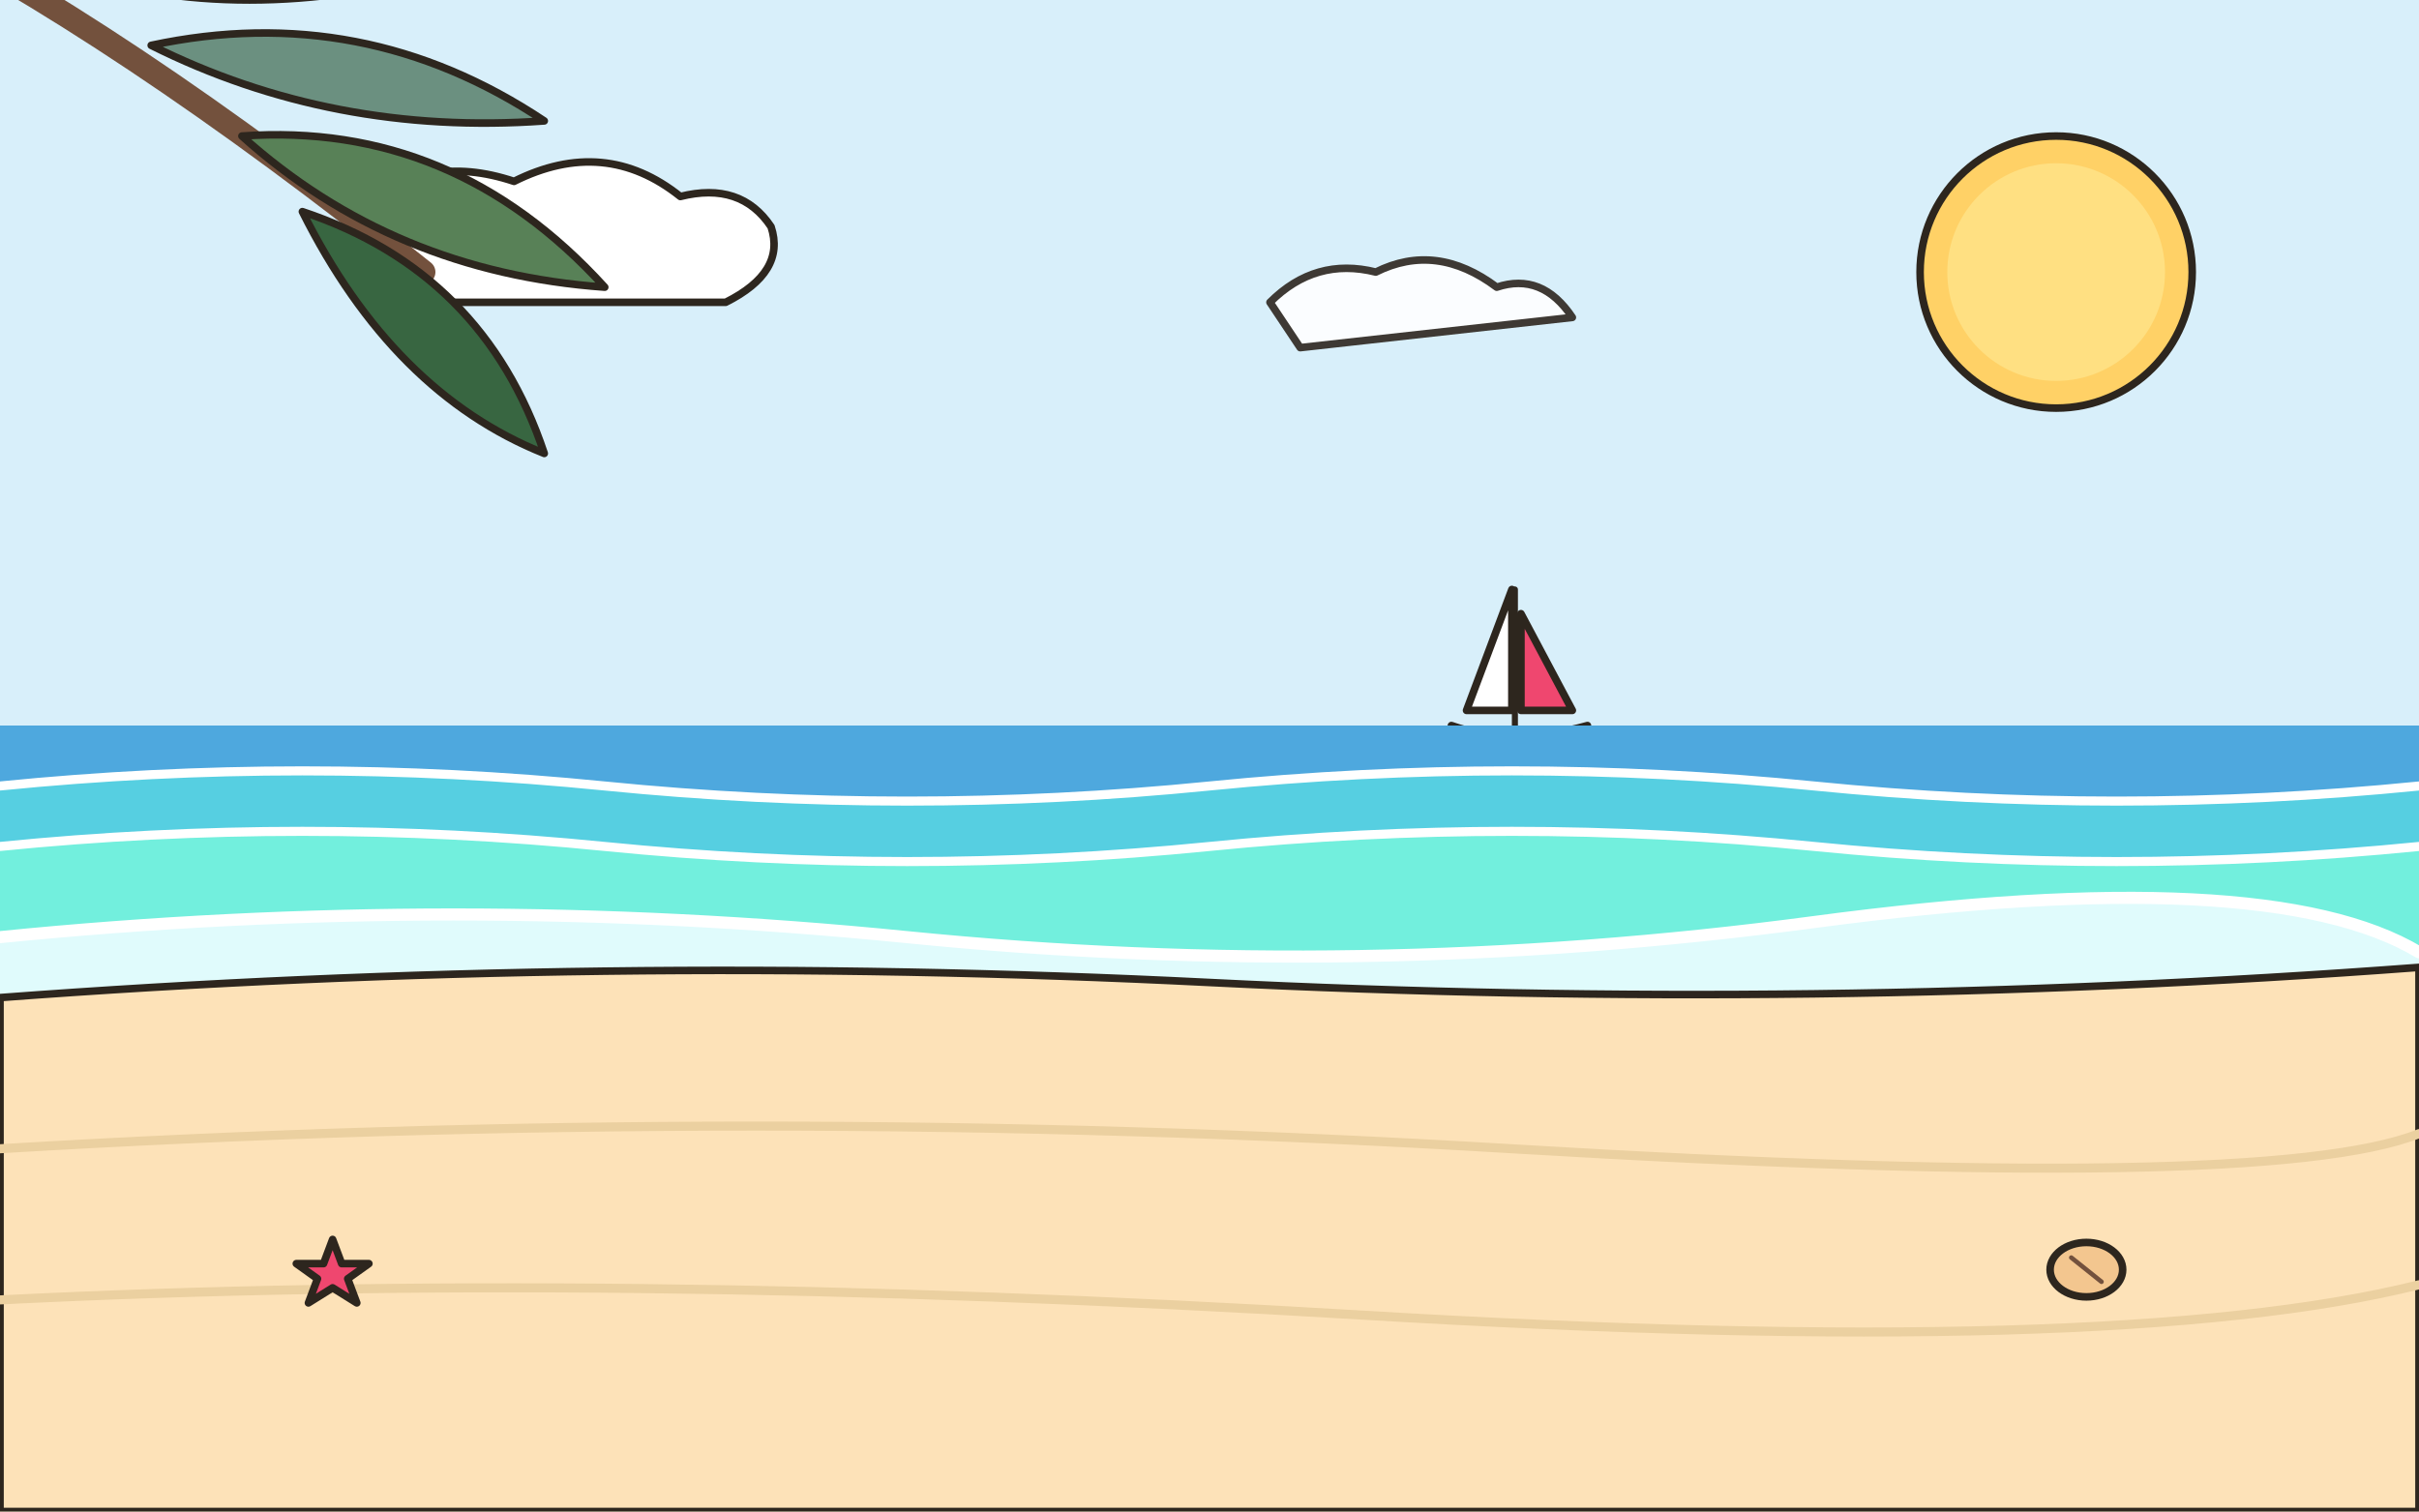
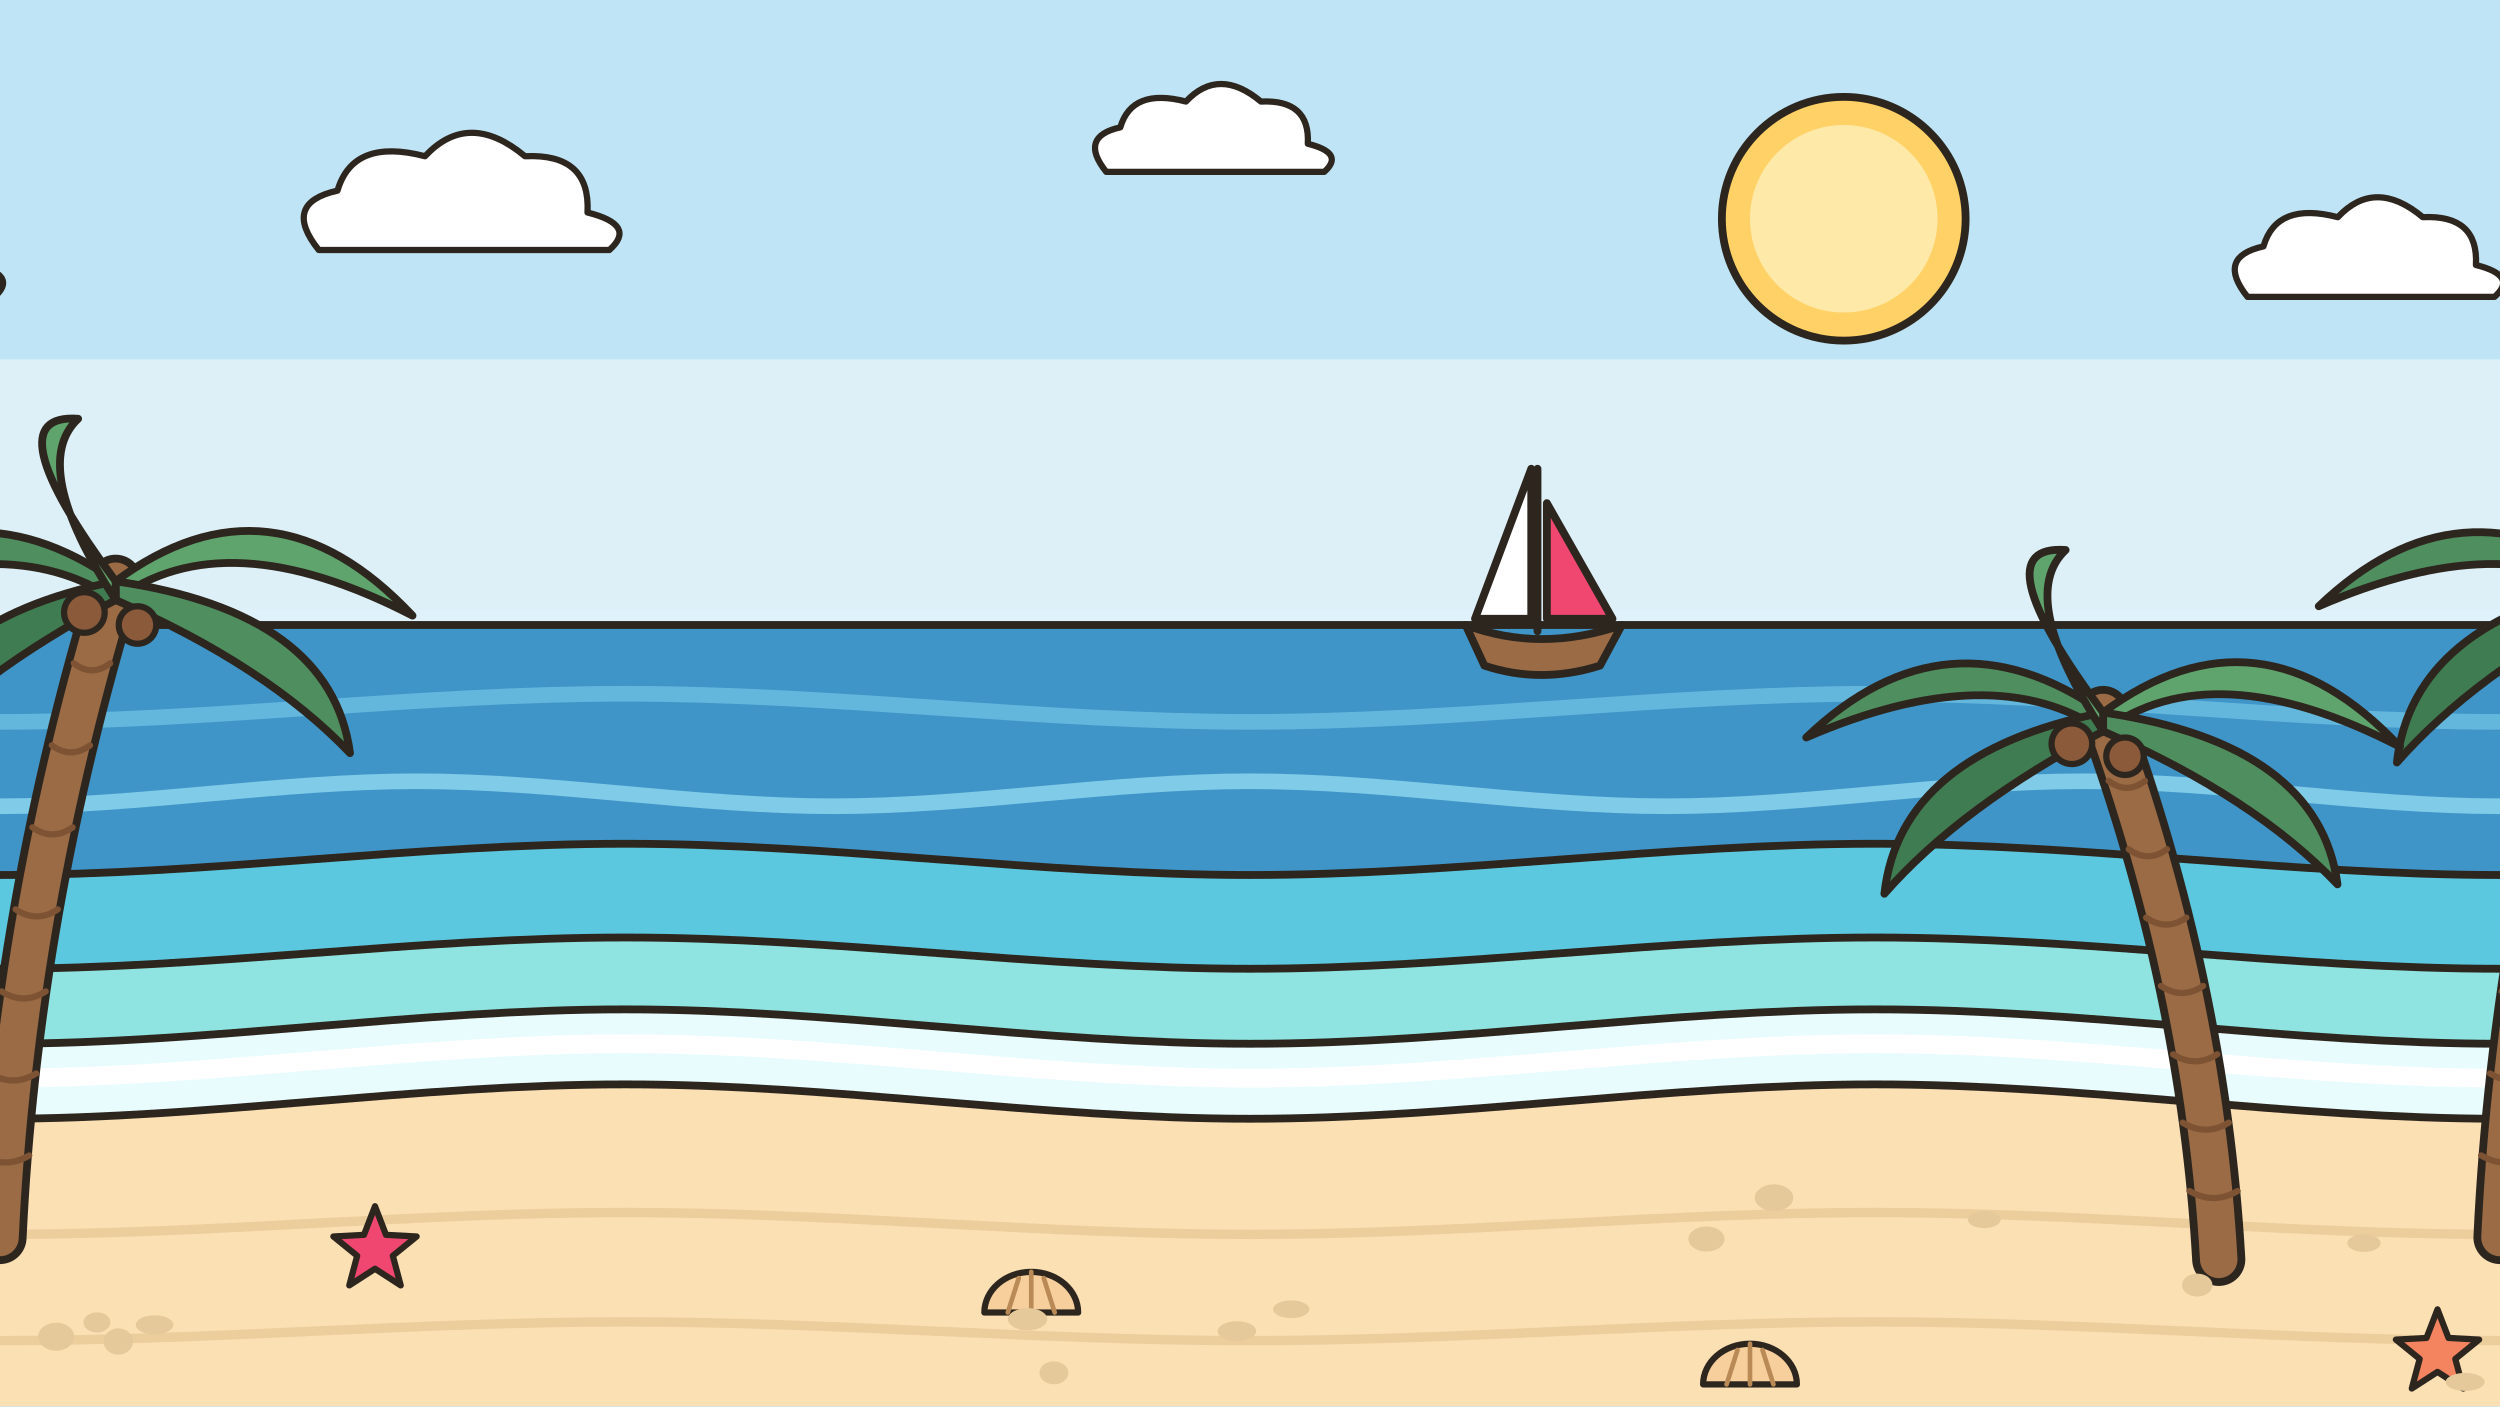
- <svg xmlns="http://www.w3.org/2000/svg" viewBox="0 0 800 500" preserveAspectRatio="xMidYMid slice" data-asset-id="bg_beach">
-   <g id="background" stroke="#2d261e" stroke-width="2.5" stroke-linecap="round" stroke-linejoin="round">
-     <rect width="800" height="280" fill="#d8effa" stroke="none" />
-     <circle cx="680" cy="90" r="45" fill="#ffd166" stroke="#2d261e" stroke-width="2.5" />
-     <circle cx="680" cy="90" r="36" fill="#ffe082" stroke="none" />
-     <g fill="#ffffff">
-       <path d="M120 70 Q140 50 170 60 Q200 45 225 65 Q245 60 255 75 Q260 90 240 100 L130 100 Q110 95 120 70 Z" />
-       <path d="M420 100 Q435 85 455 90 Q475 80 495 95 Q510 90 520 105 L430 115 Z" opacity="0.9" />
+ <svg xmlns="http://www.w3.org/2000/svg" viewBox="0 0 1600 900" preserveAspectRatio="xMidYMid slice" data-asset-id="bg_beach">
+   <g id="background" stroke="#2d261e" stroke-width="5" stroke-linecap="round" stroke-linejoin="round">
+     <rect x="0" y="0" width="1600" height="900" fill="#dff1fa" stroke="none" />
+     <rect x="0" y="0" width="1600" height="250" fill="#bfe4f5" stroke="none" />
+     <rect x="0" y="230" width="1600" height="160" fill="#ddf0f7" stroke="none" />
+     <circle cx="1180" cy="140" r="78" fill="#ffd166" stroke="#2d261e" stroke-width="5" />
+     <circle cx="1180" cy="140" r="60" fill="#ffe9a8" stroke="none" />
+     <path d="M204 160q-24 -30 12 -38q10 -34 56 -22q28 -30 64 0q42 -2 40 36q32 8 14 24Z" fill="#ffffff" stroke="#2d261e" stroke-width="4" stroke-linejoin="round" />
+     <path d="M708 110q-18 -22.5 9 -28.5q7.5 -25.5 42 -16.5q21 -22.5 48 0q31.5 -1.5 30 27q24 6 10.5 18Z" fill="#ffffff" stroke="#2d261e" stroke-width="4" stroke-linejoin="round" />
+     <path d="M1438.4 190q-20.4 -25.5 10.2 -32.3q8.5 -28.9 47.6 -18.7q23.8 -25.5 54.4 0q35.7 -1.7 34 30.6q27.2 6.8 11.9 20.4Z" fill="#ffffff" stroke="#2d261e" stroke-width="4" stroke-linejoin="round" />
+     <path d="M-161.6 190q-20.4 -25.5 10.2 -32.3q8.5 -28.9 47.6 -18.7q23.8 -25.5 54.4 0q35.7 -1.7 34 30.6q27.2 6.8 11.9 20.4Z" fill="#ffffff" stroke="#2d261e" stroke-width="4" stroke-linejoin="round" />
+     <rect x="0" y="400" width="1600" height="240" fill="#3f95c8" stroke="none" />
+     <line x1="0" y1="400" x2="1600" y2="400" stroke="#2d261e" stroke-width="5" />
+     <g transform="translate(940 300)">
+       <path d="M40 0 40 96 4 96Z" fill="#ffffff" stroke="#2d261e" stroke-width="5" stroke-linejoin="round" />
+       <path d="M50 22 50 96 92 96Z" fill="#ef476f" stroke="#2d261e" stroke-width="5" stroke-linejoin="round" />
+       <line x1="44" y1="0" x2="44" y2="104" stroke="#2d261e" stroke-width="5" />
+       <path d="M-2 100q48 18 100 0l-14 26q-38 12 -74 0Z" fill="#9a6b45" stroke="#2d261e" stroke-width="5" stroke-linejoin="round" />
    </g>
-     <g transform="translate(480, 195)">
-       <polygon points="20,0 20,40 5,40" fill="#ffffff" />
-       <polygon points="23,8 23,40 40,40" fill="#ef476f" />
-       <line x1="21" y1="0" x2="21" y2="45" stroke-width="2" />
-       <path d="M0 45 Q20 52 45 45 L40 54 Q20 58 5 54 Z" fill="#73513d" />
+     <path d="M0 462C133.33 462 266.67 444 400 444C533.33 444 666.67 462 800 462C933.33 462 1066.67 444 1200 444C1333.33 444 1466.67 462 1600 462" fill="none" stroke="#63b7dd" stroke-width="10" stroke-linecap="butt" />
+     <path d="M0 516C88.89 516 177.78 500 266.67 500C355.56 500 444.44 516 533.33 516C622.22 516 711.11 500 800 500C888.89 500 977.78 516 1066.67 516C1155.56 516 1244.44 500 1333.33 500C1422.22 500 1511.11 516 1600 516" fill="none" stroke="#7fcbe8" stroke-width="10" stroke-linecap="butt" />
+     <path d="M0 560C133.33 560 266.67 540 400 540C533.33 540 666.67 560 800 560C933.33 560 1066.67 540 1200 540C1333.33 540 1466.67 560 1600 560L1600 900L0 900Z" fill="#5cc8e0" stroke="none" />
+     <path d="M0 560C133.33 560 266.67 540 400 540C533.33 540 666.67 560 800 560C933.33 560 1066.67 540 1200 540C1333.33 540 1466.67 560 1600 560" fill="none" stroke="#2d261e" stroke-width="5" stroke-linecap="butt" />
+     <path d="M0 620C133.33 620 266.67 600 400 600C533.33 600 666.67 620 800 620C933.33 620 1066.67 600 1200 600C1333.33 600 1466.67 620 1600 620L1600 900L0 900Z" fill="#8fe3e0" stroke="none" />
+     <path d="M0 620C133.33 620 266.67 600 400 600C533.33 600 666.67 620 800 620C933.33 620 1066.67 600 1200 600C1333.33 600 1466.67 620 1600 620" fill="none" stroke="#2d261e" stroke-width="5" stroke-linecap="butt" />
+     <path d="M0 668C133.33 668 266.67 646 400 646C533.33 646 666.67 668 800 668C933.33 668 1066.67 646 1200 646C1333.33 646 1466.67 668 1600 668L1600 900L0 900Z" fill="#e8fbfd" stroke="none" />
+     <path d="M0 668C133.33 668 266.67 646 400 646C533.33 646 666.67 668 800 668C933.33 668 1066.67 646 1200 646C1333.33 646 1466.67 668 1600 668" fill="none" stroke="#2d261e" stroke-width="5" stroke-linecap="butt" />
+     <path d="M0 690C133.33 690 266.67 668 400 668C533.33 668 666.67 690 800 690C933.33 690 1066.67 668 1200 668C1333.33 668 1466.67 690 1600 690" fill="none" stroke="#ffffff" stroke-width="12" stroke-linecap="butt" />
+     <path d="M0 716C133.33 716 266.67 694 400 694C533.33 694 666.67 716 800 716C933.33 716 1066.67 694 1200 694C1333.33 694 1466.67 716 1600 716L1600 900L0 900Z" fill="#fbe0b4" stroke="none" />
+     <path d="M0 716C133.33 716 266.67 694 400 694C533.33 694 666.67 716 800 716C933.33 716 1066.67 694 1200 694C1333.33 694 1466.67 716 1600 716" fill="none" stroke="#2d261e" stroke-width="5" stroke-linecap="butt" />
+     <path d="M0 790C133.33 790 266.67 776 400 776C533.33 776 666.67 790 800 790C933.33 790 1066.67 776 1200 776C1333.33 776 1466.67 790 1600 790" fill="none" stroke="#eccd9c" stroke-width="6" stroke-linecap="butt" />
+     <path d="M0 858C133.33 858 266.67 846 400 846C533.33 846 666.67 858 800 858C933.33 858 1066.67 846 1200 846C1333.33 846 1466.67 858 1600 858" fill="none" stroke="#eccd9c" stroke-width="6" stroke-linecap="butt" />
+     <path d="M0 792Q10 582 74 372" fill="none" stroke="#2d261e" stroke-width="34" stroke-linecap="round" />
+     <path d="M0 792Q10 582 74 372" fill="none" stroke="#9a6b45" stroke-width="24" stroke-linecap="round" />
+     <path d="M-12.03 739.5q15.38 9 30.75 0" fill="none" stroke="#7d5334" stroke-width="4" stroke-linecap="round" />
+     <path d="M-6.37 687q14.75 9 29.5 0" fill="none" stroke="#7d5334" stroke-width="4" stroke-linecap="round" />
+     <path d="M0.97 634.5q14.13 9 28.25 0" fill="none" stroke="#7d5334" stroke-width="4" stroke-linecap="round" />
+     <path d="M10 582q13.5 9 27 0" fill="none" stroke="#7d5334" stroke-width="4" stroke-linecap="round" />
+     <path d="M20.72 529.5q12.88 9 25.75 0" fill="none" stroke="#7d5334" stroke-width="4" stroke-linecap="round" />
+     <path d="M33.13 477q12.25 9 24.5 0" fill="none" stroke="#7d5334" stroke-width="4" stroke-linecap="round" />
+     <path d="M47.22 424.5q11.63 9 23.25 0" fill="none" stroke="#7d5334" stroke-width="4" stroke-linecap="round" />
+     <path d="M74 372Q-26 302 -116 388Q4 336 74 384Z" fill="#4f8f5f" stroke="#2d261e" stroke-width="5" stroke-linejoin="round" />
+     <path d="M74 372Q174 298 264 394Q144 332 74 384Z" fill="#5fa46d" stroke="#2d261e" stroke-width="5" stroke-linejoin="round" />
+     <path d="M74 372Q-56 398 -66 488Q-17 432 74 384Z" fill="#3f7c51" stroke="#2d261e" stroke-width="5" stroke-linejoin="round" />
+     <path d="M74 372Q212 392 224 482Q170.6 426 74 384Z" fill="#4f8f5f" stroke="#2d261e" stroke-width="5" stroke-linejoin="round" />
+     <path d="M74 372Q-6 264 50 268Q18 298 74 384Z" fill="#5fa46d" stroke="#2d261e" stroke-width="5" stroke-linejoin="round" />
+     <circle cx="54" cy="392" r="13" fill="#8a5a3b" stroke="#2d261e" stroke-width="4" />
+     <circle cx="88" cy="400" r="12" fill="#8a5a3b" stroke="#2d261e" stroke-width="4" />
+     <path d="M1600 792Q1610 582 1674 372" fill="none" stroke="#2d261e" stroke-width="34" stroke-linecap="round" />
+     <path d="M1600 792Q1610 582 1674 372" fill="none" stroke="#9a6b45" stroke-width="24" stroke-linecap="round" />
+     <path d="M1587.97 739.5q15.38 9 30.75 0" fill="none" stroke="#7d5334" stroke-width="4" stroke-linecap="round" />
+     <path d="M1593.63 687q14.75 9 29.5 0" fill="none" stroke="#7d5334" stroke-width="4" stroke-linecap="round" />
+     <path d="M1600.97 634.5q14.13 9 28.25 0" fill="none" stroke="#7d5334" stroke-width="4" stroke-linecap="round" />
+     <path d="M1610 582q13.5 9 27 0" fill="none" stroke="#7d5334" stroke-width="4" stroke-linecap="round" />
+     <path d="M1620.72 529.5q12.88 9 25.75 0" fill="none" stroke="#7d5334" stroke-width="4" stroke-linecap="round" />
+     <path d="M1633.13 477q12.25 9 24.5 0" fill="none" stroke="#7d5334" stroke-width="4" stroke-linecap="round" />
+     <path d="M1647.22 424.5q11.63 9 23.25 0" fill="none" stroke="#7d5334" stroke-width="4" stroke-linecap="round" />
+     <path d="M1674 372Q1574 302 1484 388Q1604 336 1674 384Z" fill="#4f8f5f" stroke="#2d261e" stroke-width="5" stroke-linejoin="round" />
+     <path d="M1674 372Q1774 298 1864 394Q1744 332 1674 384Z" fill="#5fa46d" stroke="#2d261e" stroke-width="5" stroke-linejoin="round" />
+     <path d="M1674 372Q1544 398 1534 488Q1583 432 1674 384Z" fill="#3f7c51" stroke="#2d261e" stroke-width="5" stroke-linejoin="round" />
+     <path d="M1674 372Q1812 392 1824 482Q1770.6 426 1674 384Z" fill="#4f8f5f" stroke="#2d261e" stroke-width="5" stroke-linejoin="round" />
+     <path d="M1674 372Q1594 264 1650 268Q1618 298 1674 384Z" fill="#5fa46d" stroke="#2d261e" stroke-width="5" stroke-linejoin="round" />
+     <circle cx="1654" cy="392" r="13" fill="#8a5a3b" stroke="#2d261e" stroke-width="4" />
+     <circle cx="1688" cy="400" r="12" fill="#8a5a3b" stroke="#2d261e" stroke-width="4" />
+     <path d="M1420 806Q1410 631 1346 456" fill="none" stroke="#2d261e" stroke-width="34" stroke-linecap="round" />
+     <path d="M1420 806Q1410 631 1346 456" fill="none" stroke="#9a6b45" stroke-width="24" stroke-linecap="round" />
+     <path d="M1401.28 762.25q15.38 9 30.75 0" fill="none" stroke="#7d5334" stroke-width="4" stroke-linecap="round" />
+     <path d="M1396.88 718.5q14.75 9 29.5 0" fill="none" stroke="#7d5334" stroke-width="4" stroke-linecap="round" />
+     <path d="M1390.78 674.75q14.13 9 28.25 0" fill="none" stroke="#7d5334" stroke-width="4" stroke-linecap="round" />
+     <path d="M1383 631q13.5 9 27 0" fill="none" stroke="#7d5334" stroke-width="4" stroke-linecap="round" />
+     <path d="M1373.53 587.25q12.88 9 25.75 0" fill="none" stroke="#7d5334" stroke-width="4" stroke-linecap="round" />
+     <path d="M1362.38 543.5q12.25 9 24.5 0" fill="none" stroke="#7d5334" stroke-width="4" stroke-linecap="round" />
+     <path d="M1349.53 499.75q11.63 9 23.25 0" fill="none" stroke="#7d5334" stroke-width="4" stroke-linecap="round" />
+     <path d="M1346 456Q1246 386 1156 472Q1276 420 1346 468Z" fill="#4f8f5f" stroke="#2d261e" stroke-width="5" stroke-linejoin="round" />
+     <path d="M1346 456Q1446 382 1536 478Q1416 416 1346 468Z" fill="#5fa46d" stroke="#2d261e" stroke-width="5" stroke-linejoin="round" />
+     <path d="M1346 456Q1216 482 1206 572Q1255 516 1346 468Z" fill="#3f7c51" stroke="#2d261e" stroke-width="5" stroke-linejoin="round" />
+     <path d="M1346 456Q1484 476 1496 566Q1442.6 510 1346 468Z" fill="#4f8f5f" stroke="#2d261e" stroke-width="5" stroke-linejoin="round" />
+     <path d="M1346 456Q1266 348 1322 352Q1290 382 1346 468Z" fill="#5fa46d" stroke="#2d261e" stroke-width="5" stroke-linejoin="round" />
+     <circle cx="1326" cy="476" r="13" fill="#8a5a3b" stroke="#2d261e" stroke-width="4" />
+     <circle cx="1360" cy="484" r="12" fill="#8a5a3b" stroke="#2d261e" stroke-width="4" />
+     <path d="M240 772L247.05 790.29L266.63 791.35L251.41 803.71L256.46 822.65L240 812L223.54 822.65L228.59 803.71L213.37 791.35L232.95 790.29Z" fill="#ef476f" stroke="#2d261e" stroke-width="4" stroke-linejoin="round" />
+     <path d="M1560 838L1567.05 856.29L1586.63 857.35L1571.41 869.71L1576.46 888.65L1560 878L1543.54 888.65L1548.59 869.71L1533.37 857.35L1552.95 856.29Z" fill="#f4845f" stroke="#2d261e" stroke-width="4" stroke-linejoin="round" />
+     <path d="M-40 838L-32.95 856.29L-13.37 857.35L-28.59 869.71L-23.54 888.65L-40 878L-56.46 888.65L-51.41 869.71L-66.63 857.35L-47.05 856.29Z" fill="#f4845f" stroke="#2d261e" stroke-width="4" stroke-linejoin="round" />
+     <g>
+       <path d="M630 840a30 26 0 0 1 60 0Z" fill="#f7cf9c" stroke="#2d261e" stroke-width="4" stroke-linejoin="round" />
+       <path d="M660 840 660 814M645 840 652 818M675 840 668 818" fill="none" stroke="#b98a55" stroke-width="3" />
    </g>
-     <rect y="240" width="800" height="70" fill="#4ea8de" stroke="none" />
-     <path d="M0 260 Q100 250 200 260 T400 260 T600 260 T800 260 L800 290 L0 290 Z" fill="#56cfe1" stroke="none" />
-     <path d="M0 280 Q100 270 200 280 T400 280 T600 280 T800 280 L800 320 L0 320 Z" fill="#72efdd" stroke="none" />
-     <path d="M0 260 Q100 250 200 260 T400 260 T600 260 T800 260" fill="none" stroke="#ffffff" stroke-width="3" />
-     <path d="M0 280 Q100 270 200 280 T400 280 T600 280 T800 280" fill="none" stroke="#ffffff" stroke-width="3" />
-     <path d="M0 310 Q150 295 300 310 T600 305 T800 315 L800 335 L0 335 Z" fill="#e0fbfc" stroke="none" />
-     <path d="M0 310 Q150 295 300 310 T600 305 T800 315" fill="none" stroke="#ffffff" stroke-width="4" />
-     <path d="M0 330 Q200 315 400 325 T800 320 L800 500 L0 500 Z" fill="#fde2b8" />
-     <path d="M0 380 Q250 365 500 380 T800 375" fill="none" stroke="#ebd0a0" stroke-width="3" />
-     <path d="M0 430 Q200 420 450 435 T800 425" fill="none" stroke="#ebd0a0" stroke-width="3" />
-     <polygon points="110,410 113,418 122,418 115,423 118,431 110,426 102,431 105,423 98,418 107,418" fill="#ef476f" />
-     <ellipse cx="690" cy="420" rx="12" ry="9" fill="#f3c68f" />
-     <line x1="685" y1="416" x2="695" y2="424" stroke="#73513d" stroke-width="1.5" />
-     <g transform="translate(-40, -30)">
-       <path d="M0 0 Q80 40 180 120" fill="none" stroke="#73513d" stroke-width="8" />
-       <path d="M60 20 Q120 0 190 20 Q120 40 60 20 Z" fill="#588157" />
-       <path d="M90 45 Q160 30 220 70 Q150 75 90 45 Z" fill="#6b9080" />
-       <path d="M120 75 Q190 70 240 125 Q170 120 120 75 Z" fill="#588157" />
-       <path d="M140 100 Q200 120 220 180 Q170 160 140 100 Z" fill="#386641" />
+     <g>
+       <path d="M1090 886a30 26 0 0 1 60 0Z" fill="#f7cf9c" stroke="#2d261e" stroke-width="4" stroke-linejoin="round" />
+       <path d="M1120 886 1120 860M1105 886 1112 864M1135 886 1128 864" fill="none" stroke="#b98a55" stroke-width="3" />
    </g>
+     <ellipse cx="657.64" cy="844.29" rx="12.58" ry="7.15" fill="#e6c99a" stroke="none" />
+     <ellipse cx="674.5" cy="878.6" rx="9.23" ry="7.34" fill="#e6c99a" stroke="none" />
+     <ellipse cx="1269.91" cy="780.56" rx="10.53" ry="5.45" fill="#e6c99a" stroke="none" />
+     <ellipse cx="1135.38" cy="766.54" rx="12.34" ry="8.58" fill="#e6c99a" stroke="none" />
+     <ellipse cx="75.7" cy="858.57" rx="9.44" ry="8.44" fill="#e6c99a" stroke="none" />
+     <ellipse cx="35.96" cy="855.49" rx="11.56" ry="8.99" fill="#e6c99a" stroke="none" />
+     <ellipse cx="98.92" cy="847.91" rx="12.05" ry="6.12" fill="#e6c99a" stroke="none" />
+     <ellipse cx="1577.73" cy="884.43" rx="12.49" ry="5.76" fill="#e6c99a" stroke="none" />
+     <ellipse cx="-22.27" cy="884.43" rx="11.98" ry="5.78" fill="#e6c99a" stroke="none" />
+     <ellipse cx="791.63" cy="851.92" rx="12.29" ry="6.39" fill="#e6c99a" stroke="none" />
+     <ellipse cx="1092.12" cy="792.98" rx="11.54" ry="8.03" fill="#e6c99a" stroke="none" />
+     <ellipse cx="1512.94" cy="795.58" rx="10.65" ry="5.66" fill="#e6c99a" stroke="none" />
+     <ellipse cx="826.36" cy="837.93" rx="11.64" ry="5.68" fill="#e6c99a" stroke="none" />
+     <ellipse cx="1406.23" cy="822.46" rx="9.74" ry="7.34" fill="#e6c99a" stroke="none" />
+     <ellipse cx="62.07" cy="846.35" rx="8.63" ry="6.45" fill="#e6c99a" stroke="none" />
  </g>
</svg>
